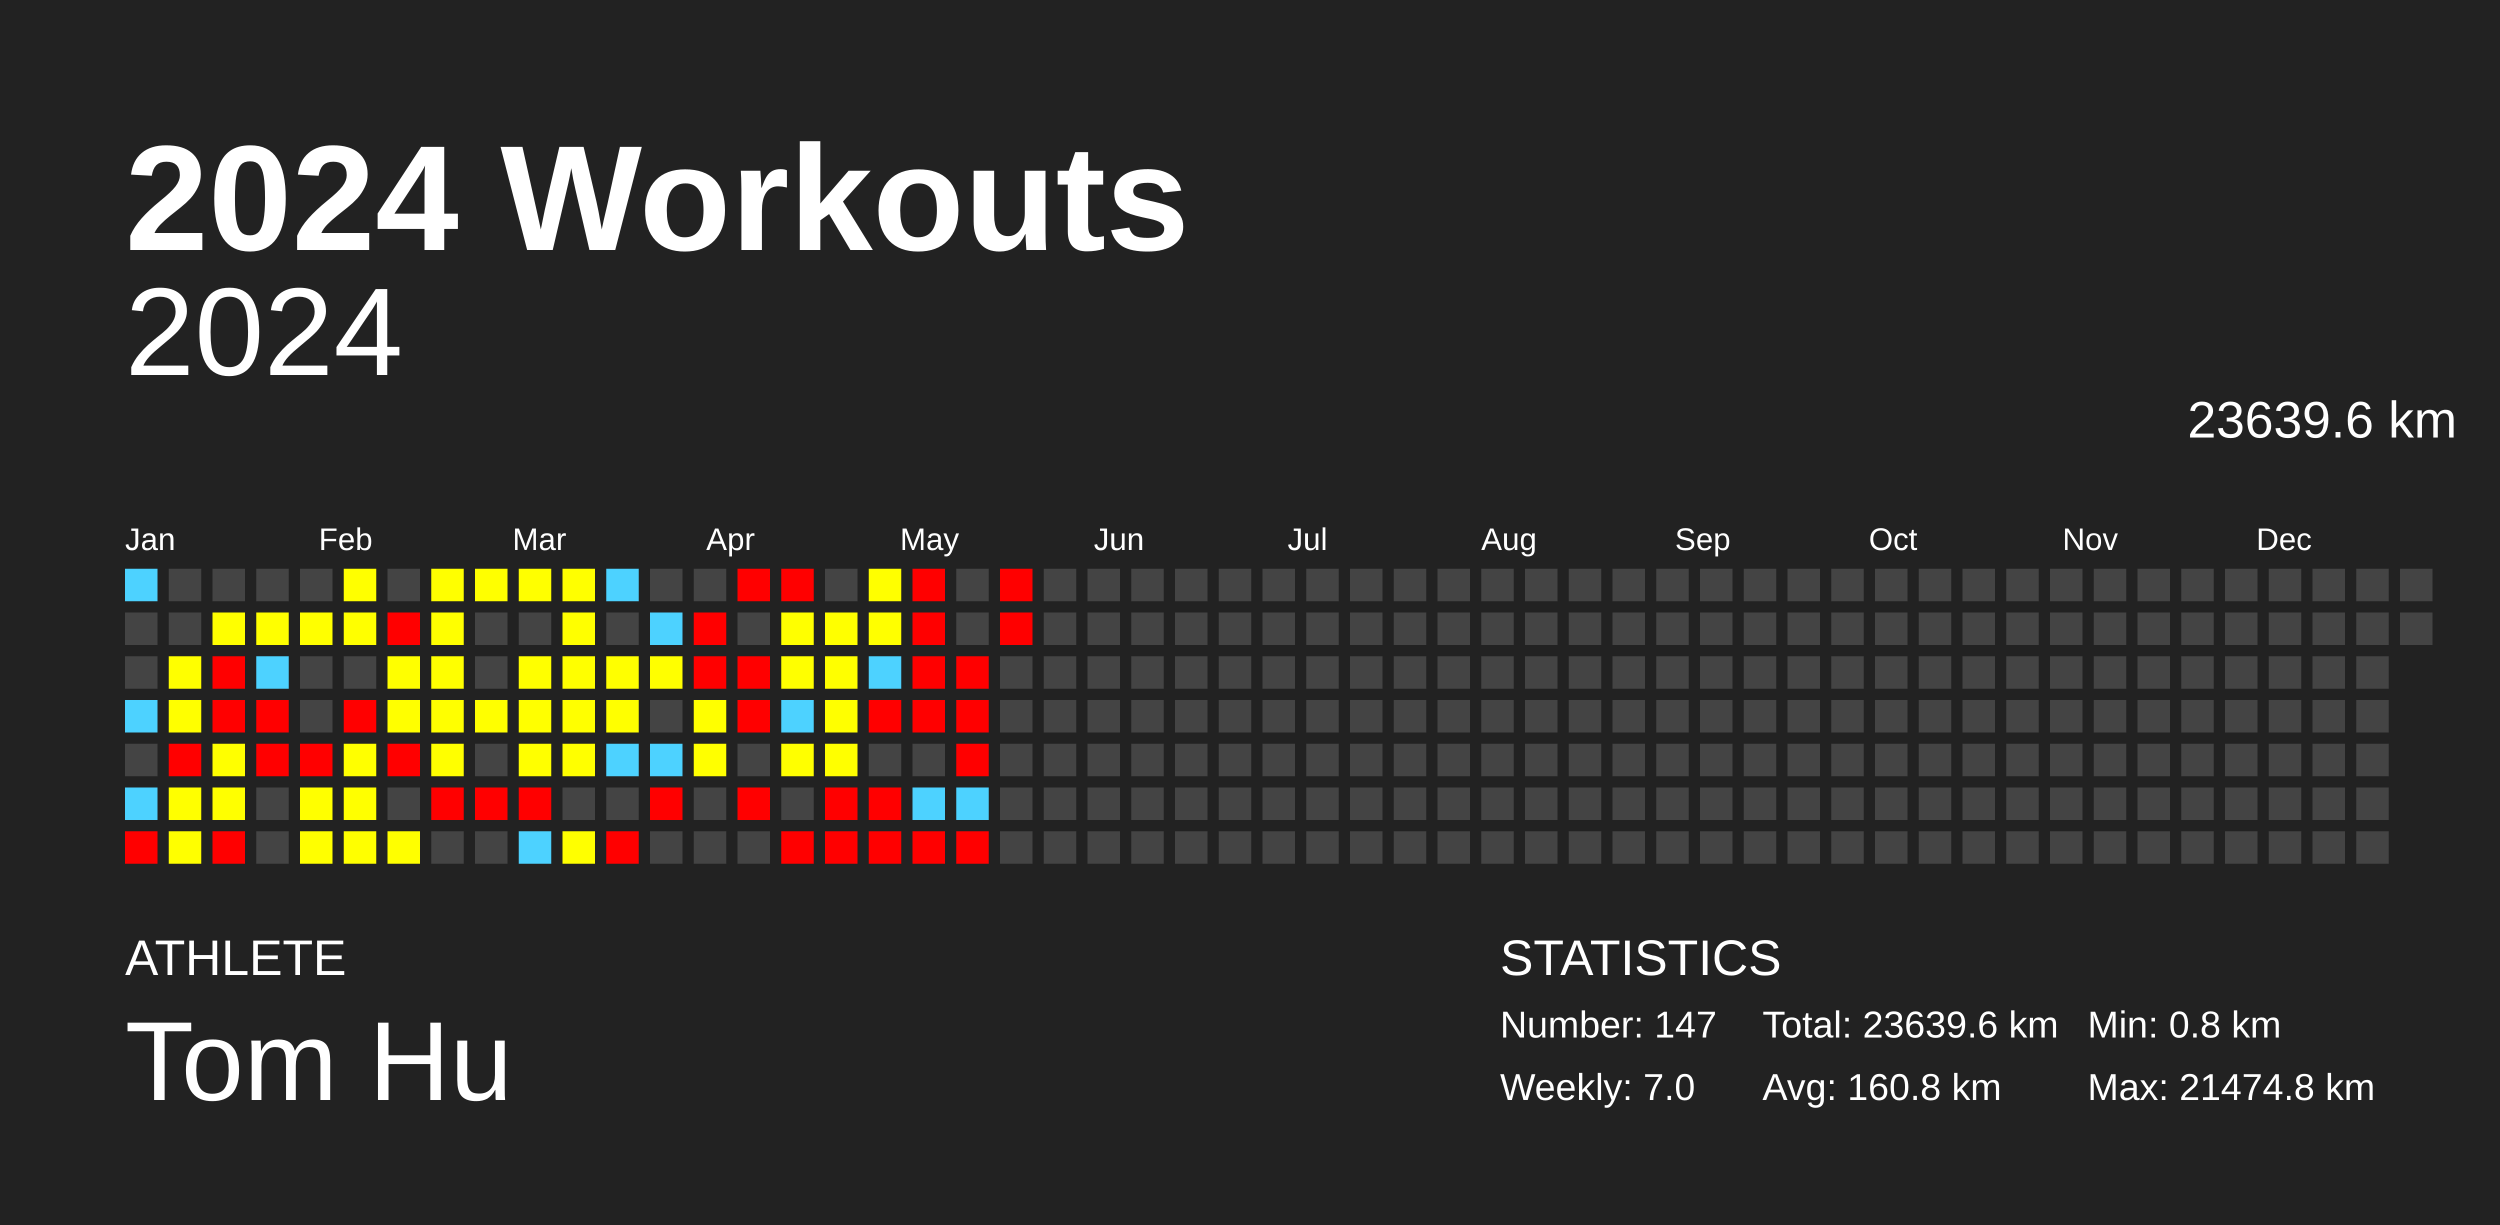
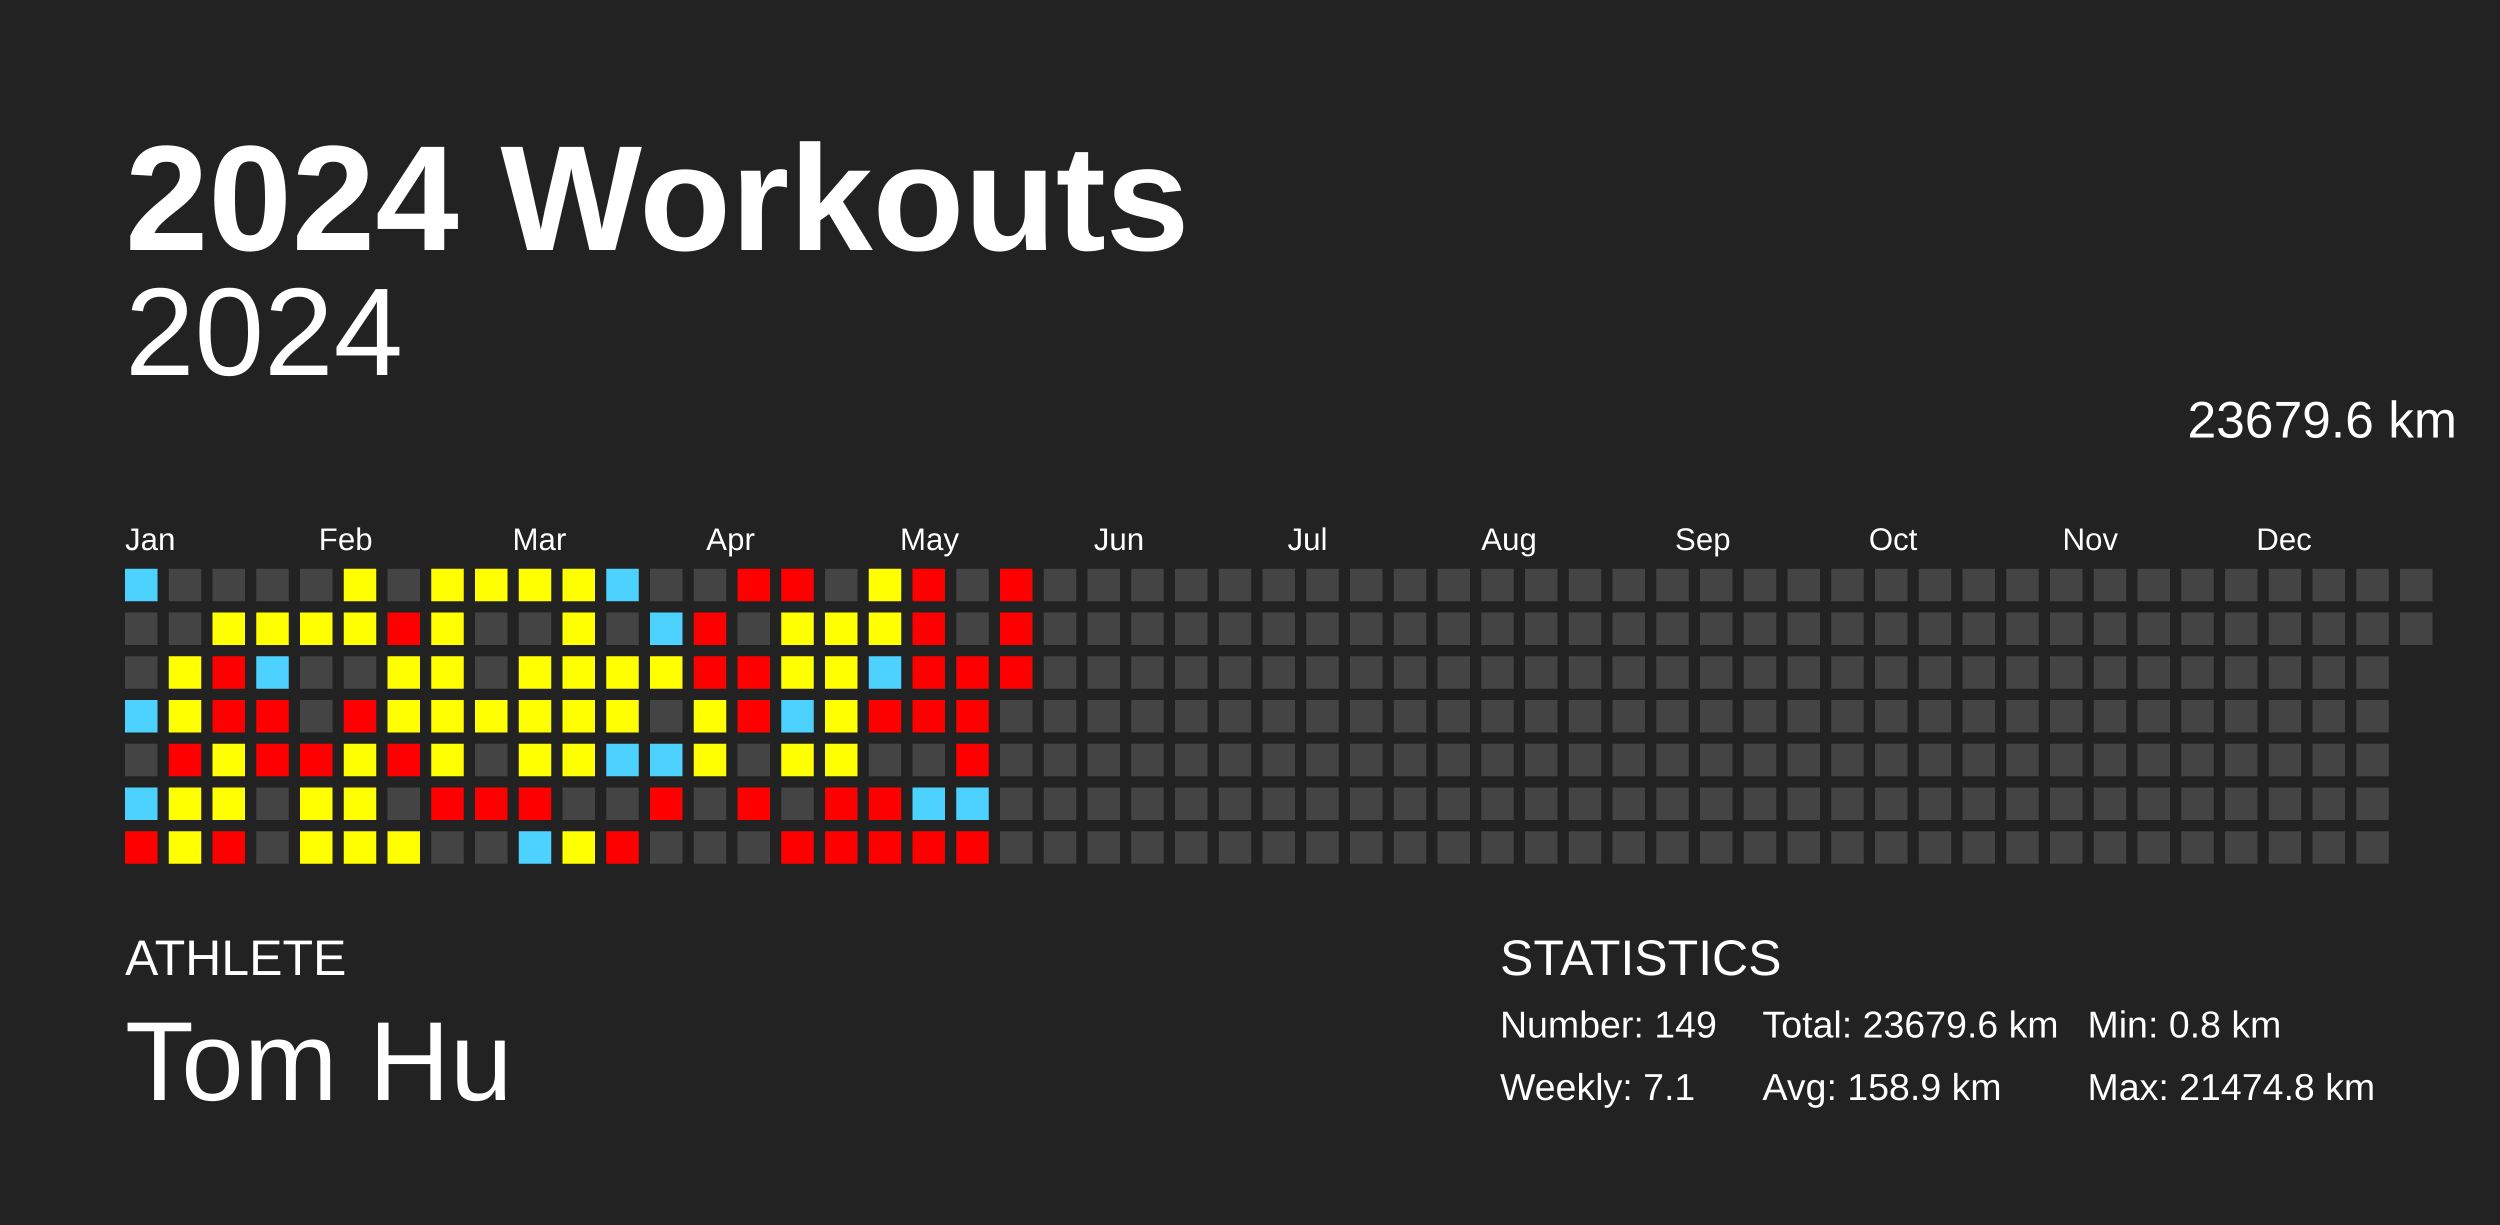
<svg xmlns="http://www.w3.org/2000/svg" baseProfile="full" height="98mm" version="1.1" viewBox="0,0,200,98" width="200mm">
  <defs />
  <rect fill="#222222" height="98" width="200" x="0" y="0" />
  <text fill="#FFFFFF" style="font-size:12px; font-family:Arial; font-weight:bold;" x="10" y="20">2024 Workouts</text>
  <text fill="#FFFFFF" style="font-size:4px; font-family:Arial" x="10" y="78">ATHLETE</text>
  <text fill="#FFFFFF" style="font-size:9px; font-family:Arial" x="10" y="88">Tom Hu</text>
  <text fill="#FFFFFF" style="font-size:4px; font-family:Arial" x="120" y="78">STATISTICS</text>
-   <text fill="#FFFFFF" style="font-size:3px; font-family:Arial" x="120" y="83">Number: 147</text>
-   <text fill="#FFFFFF" style="font-size:3px; font-family:Arial" x="120" y="88">Weekly: 7.0</text>
-   <text fill="#FFFFFF" style="font-size:3px; font-family:Arial" x="141" y="83">Total: 23639.6 km</text>
-   <text fill="#FFFFFF" style="font-size:3px; font-family:Arial" x="141" y="88">Avg: 160.8 km</text>
+   <text fill="#FFFFFF" style="font-size:3px; font-family:Arial" x="120" y="83">Number: 149</text>
+   <text fill="#FFFFFF" style="font-size:3px; font-family:Arial" x="120" y="88">Weekly: 7.1</text>
+   <text fill="#FFFFFF" style="font-size:3px; font-family:Arial" x="141" y="83">Total: 23679.6 km</text>
+   <text fill="#FFFFFF" style="font-size:3px; font-family:Arial" x="141" y="88">Avg: 158.9 km</text>
  <text fill="#FFFFFF" style="font-size:3px; font-family:Arial" x="167" y="83">Min: 0.8 km</text>
  <text fill="#FFFFFF" style="font-size:3px; font-family:Arial" x="167" y="88">Max: 21474.8 km</text>
  <text alignment-baseline="hanging" fill="#FFFFFF" style="font-size:10.0px; font-family:Arial;" x="10" y="30">2024</text>
-   <text alignment-baseline="hanging" fill="#FFFFFF" style="font-size:4.125px; font-family:Arial;" x="175" y="35">23639.6 km</text>
+   <text alignment-baseline="hanging" fill="#FFFFFF" style="font-size:4.125px; font-family:Arial;" x="175" y="35">23679.6 km</text>
  <text fill="#FFFFFF" style="font-size:2.5px; font-family:Arial" x="10.0" y="44">Jan</text>
  <text fill="#FFFFFF" style="font-size:2.5px; font-family:Arial" x="25.5" y="44">Feb</text>
  <text fill="#FFFFFF" style="font-size:2.5px; font-family:Arial" x="41.0" y="44">Mar</text>
  <text fill="#FFFFFF" style="font-size:2.5px; font-family:Arial" x="56.5" y="44">Apr</text>
  <text fill="#FFFFFF" style="font-size:2.5px; font-family:Arial" x="72.0" y="44">May</text>
  <text fill="#FFFFFF" style="font-size:2.5px; font-family:Arial" x="87.5" y="44">Jun</text>
  <text fill="#FFFFFF" style="font-size:2.5px; font-family:Arial" x="103.0" y="44">Jul</text>
  <text fill="#FFFFFF" style="font-size:2.5px; font-family:Arial" x="118.5" y="44">Aug</text>
  <text fill="#FFFFFF" style="font-size:2.5px; font-family:Arial" x="134.0" y="44">Sep</text>
  <text fill="#FFFFFF" style="font-size:2.5px; font-family:Arial" x="149.5" y="44">Oct</text>
  <text fill="#FFFFFF" style="font-size:2.5px; font-family:Arial" x="165.0" y="44">Nov</text>
  <text fill="#FFFFFF" style="font-size:2.5px; font-family:Arial" x="180.5" y="44">Dec</text>
  <rect fill="#4dd2ff" height="2.6" width="2.6" x="10.0" y="45.5" />
  <rect fill="#444444" height="2.6" width="2.6" x="10.0" y="49.0" />
  <rect fill="#444444" height="2.6" width="2.6" x="10.0" y="52.5" />
  <rect fill="#4dd2ff" height="2.6" width="2.6" x="10.0" y="56.0" />
  <rect fill="#444444" height="2.6" width="2.6" x="10.0" y="59.5" />
  <rect fill="#4dd2ff" height="2.6" width="2.6" x="10.0" y="63.0" />
  <rect fill="red" height="2.6" width="2.6" x="10.0" y="66.5" />
  <rect fill="#444444" height="2.6" width="2.6" x="13.5" y="45.5" />
  <rect fill="#444444" height="2.6" width="2.6" x="13.5" y="49.0" />
  <rect fill="#ffff00" height="2.6" width="2.6" x="13.5" y="52.5" />
  <rect fill="#ffff00" height="2.6" width="2.6" x="13.5" y="56.0" />
  <rect fill="red" height="2.6" width="2.6" x="13.5" y="59.5" />
  <rect fill="#ffff00" height="2.6" width="2.6" x="13.5" y="63.0" />
  <rect fill="#ffff00" height="2.6" width="2.6" x="13.5" y="66.5" />
  <rect fill="#444444" height="2.6" width="2.6" x="17.0" y="45.5" />
  <rect fill="#ffff00" height="2.6" width="2.6" x="17.0" y="49.0" />
  <rect fill="red" height="2.6" width="2.6" x="17.0" y="52.5" />
  <rect fill="red" height="2.6" width="2.6" x="17.0" y="56.0" />
  <rect fill="#ffff00" height="2.6" width="2.6" x="17.0" y="59.5" />
  <rect fill="#ffff00" height="2.6" width="2.6" x="17.0" y="63.0" />
  <rect fill="red" height="2.6" width="2.6" x="17.0" y="66.5" />
  <rect fill="#444444" height="2.6" width="2.6" x="20.5" y="45.5" />
  <rect fill="#ffff00" height="2.6" width="2.6" x="20.5" y="49.0" />
  <rect fill="#4dd2ff" height="2.6" width="2.6" x="20.5" y="52.5" />
  <rect fill="red" height="2.6" width="2.6" x="20.5" y="56.0" />
  <rect fill="red" height="2.6" width="2.6" x="20.5" y="59.5" />
  <rect fill="#444444" height="2.6" width="2.6" x="20.5" y="63.0" />
  <rect fill="#444444" height="2.6" width="2.6" x="20.5" y="66.5" />
  <rect fill="#444444" height="2.6" width="2.6" x="24.0" y="45.5" />
  <rect fill="#ffff00" height="2.6" width="2.6" x="24.0" y="49.0" />
  <rect fill="#444444" height="2.6" width="2.6" x="24.0" y="52.5" />
  <rect fill="#444444" height="2.6" width="2.6" x="24.0" y="56.0" />
  <rect fill="red" height="2.6" width="2.6" x="24.0" y="59.5" />
  <rect fill="#ffff00" height="2.6" width="2.6" x="24.0" y="63.0" />
  <rect fill="#ffff00" height="2.6" width="2.6" x="24.0" y="66.5" />
  <rect fill="#ffff00" height="2.6" width="2.6" x="27.5" y="45.5" />
  <rect fill="#ffff00" height="2.6" width="2.6" x="27.5" y="49.0" />
  <rect fill="#444444" height="2.6" width="2.6" x="27.5" y="52.5" />
  <rect fill="red" height="2.6" width="2.6" x="27.5" y="56.0" />
  <rect fill="#ffff00" height="2.6" width="2.6" x="27.5" y="59.5" />
  <rect fill="#ffff00" height="2.6" width="2.6" x="27.5" y="63.0" />
  <rect fill="#ffff00" height="2.6" width="2.6" x="27.5" y="66.5" />
  <rect fill="#444444" height="2.6" width="2.6" x="31.0" y="45.5" />
  <rect fill="red" height="2.6" width="2.6" x="31.0" y="49.0" />
  <rect fill="#ffff00" height="2.6" width="2.6" x="31.0" y="52.5" />
  <rect fill="#ffff00" height="2.6" width="2.6" x="31.0" y="56.0" />
  <rect fill="red" height="2.6" width="2.6" x="31.0" y="59.5" />
  <rect fill="#444444" height="2.6" width="2.6" x="31.0" y="63.0" />
  <rect fill="#ffff00" height="2.6" width="2.6" x="31.0" y="66.5" />
  <rect fill="#ffff00" height="2.6" width="2.6" x="34.5" y="45.5" />
  <rect fill="#ffff00" height="2.6" width="2.6" x="34.5" y="49.0" />
  <rect fill="#ffff00" height="2.6" width="2.6" x="34.5" y="52.5" />
  <rect fill="#ffff00" height="2.6" width="2.6" x="34.5" y="56.0" />
  <rect fill="#ffff00" height="2.6" width="2.6" x="34.5" y="59.5" />
  <rect fill="red" height="2.6" width="2.6" x="34.5" y="63.0" />
  <rect fill="#444444" height="2.6" width="2.6" x="34.5" y="66.5" />
  <rect fill="#ffff00" height="2.6" width="2.6" x="38.0" y="45.5" />
  <rect fill="#444444" height="2.6" width="2.6" x="38.0" y="49.0" />
  <rect fill="#444444" height="2.6" width="2.6" x="38.0" y="52.5" />
  <rect fill="#ffff00" height="2.6" width="2.6" x="38.0" y="56.0" />
  <rect fill="#444444" height="2.6" width="2.6" x="38.0" y="59.5" />
  <rect fill="red" height="2.6" width="2.6" x="38.0" y="63.0" />
  <rect fill="#444444" height="2.6" width="2.6" x="38.0" y="66.5" />
  <rect fill="#ffff00" height="2.6" width="2.6" x="41.5" y="45.5" />
  <rect fill="#444444" height="2.6" width="2.6" x="41.5" y="49.0" />
  <rect fill="#ffff00" height="2.6" width="2.6" x="41.5" y="52.5" />
  <rect fill="#ffff00" height="2.6" width="2.6" x="41.5" y="56.0" />
  <rect fill="#ffff00" height="2.6" width="2.6" x="41.5" y="59.5" />
  <rect fill="red" height="2.6" width="2.6" x="41.5" y="63.0" />
  <rect fill="#4dd2ff" height="2.6" width="2.6" x="41.5" y="66.5" />
  <rect fill="#ffff00" height="2.6" width="2.6" x="45.0" y="45.5" />
  <rect fill="#ffff00" height="2.6" width="2.6" x="45.0" y="49.0" />
  <rect fill="#ffff00" height="2.6" width="2.6" x="45.0" y="52.5" />
  <rect fill="#ffff00" height="2.6" width="2.6" x="45.0" y="56.0" />
  <rect fill="#ffff00" height="2.6" width="2.6" x="45.0" y="59.5" />
  <rect fill="#444444" height="2.6" width="2.6" x="45.0" y="63.0" />
  <rect fill="#ffff00" height="2.6" width="2.6" x="45.0" y="66.5" />
  <rect fill="#4dd2ff" height="2.6" width="2.6" x="48.5" y="45.5" />
  <rect fill="#444444" height="2.6" width="2.6" x="48.5" y="49.0" />
  <rect fill="#ffff00" height="2.6" width="2.6" x="48.5" y="52.5" />
  <rect fill="#ffff00" height="2.6" width="2.6" x="48.5" y="56.0" />
  <rect fill="#4dd2ff" height="2.6" width="2.6" x="48.5" y="59.5" />
  <rect fill="#444444" height="2.6" width="2.6" x="48.5" y="63.0" />
  <rect fill="red" height="2.6" width="2.6" x="48.5" y="66.5" />
  <rect fill="#444444" height="2.6" width="2.6" x="52.0" y="45.5" />
  <rect fill="#4dd2ff" height="2.6" width="2.6" x="52.0" y="49.0" />
  <rect fill="#ffff00" height="2.6" width="2.6" x="52.0" y="52.5" />
  <rect fill="#444444" height="2.6" width="2.6" x="52.0" y="56.0" />
  <rect fill="#4dd2ff" height="2.6" width="2.6" x="52.0" y="59.5" />
  <rect fill="red" height="2.6" width="2.6" x="52.0" y="63.0" />
  <rect fill="#444444" height="2.6" width="2.6" x="52.0" y="66.5" />
  <rect fill="#444444" height="2.6" width="2.6" x="55.5" y="45.5" />
  <rect fill="red" height="2.6" width="2.6" x="55.5" y="49.0" />
  <rect fill="red" height="2.6" width="2.6" x="55.5" y="52.5" />
  <rect fill="#ffff00" height="2.6" width="2.6" x="55.5" y="56.0" />
  <rect fill="#ffff00" height="2.6" width="2.6" x="55.5" y="59.5" />
  <rect fill="#444444" height="2.6" width="2.6" x="55.5" y="63.0" />
  <rect fill="#444444" height="2.6" width="2.6" x="55.5" y="66.5" />
  <rect fill="red" height="2.6" width="2.6" x="59.0" y="45.5" />
  <rect fill="#444444" height="2.6" width="2.6" x="59.0" y="49.0" />
  <rect fill="red" height="2.6" width="2.6" x="59.0" y="52.5" />
  <rect fill="red" height="2.6" width="2.6" x="59.0" y="56.0" />
  <rect fill="#444444" height="2.6" width="2.6" x="59.0" y="59.5" />
  <rect fill="red" height="2.6" width="2.6" x="59.0" y="63.0" />
  <rect fill="#444444" height="2.6" width="2.6" x="59.0" y="66.5" />
  <rect fill="red" height="2.6" width="2.6" x="62.5" y="45.5" />
  <rect fill="#ffff00" height="2.6" width="2.6" x="62.5" y="49.0" />
  <rect fill="#ffff00" height="2.6" width="2.6" x="62.5" y="52.5" />
  <rect fill="#4dd2ff" height="2.6" width="2.6" x="62.5" y="56.0" />
  <rect fill="#ffff00" height="2.6" width="2.6" x="62.5" y="59.5" />
  <rect fill="#444444" height="2.6" width="2.6" x="62.5" y="63.0" />
  <rect fill="red" height="2.6" width="2.6" x="62.5" y="66.5" />
  <rect fill="#444444" height="2.6" width="2.6" x="66.0" y="45.5" />
  <rect fill="#ffff00" height="2.6" width="2.6" x="66.0" y="49.0" />
  <rect fill="#ffff00" height="2.6" width="2.6" x="66.0" y="52.5" />
  <rect fill="#ffff00" height="2.6" width="2.6" x="66.0" y="56.0" />
  <rect fill="#ffff00" height="2.6" width="2.6" x="66.0" y="59.5" />
  <rect fill="red" height="2.6" width="2.6" x="66.0" y="63.0" />
  <rect fill="red" height="2.6" width="2.6" x="66.0" y="66.5" />
  <rect fill="#ffff00" height="2.6" width="2.6" x="69.5" y="45.5" />
  <rect fill="#ffff00" height="2.6" width="2.6" x="69.5" y="49.0" />
  <rect fill="#4dd2ff" height="2.6" width="2.6" x="69.5" y="52.5" />
  <rect fill="red" height="2.6" width="2.6" x="69.5" y="56.0" />
  <rect fill="#444444" height="2.6" width="2.6" x="69.5" y="59.5" />
  <rect fill="red" height="2.6" width="2.6" x="69.5" y="63.0" />
  <rect fill="red" height="2.6" width="2.6" x="69.5" y="66.5" />
  <rect fill="red" height="2.6" width="2.6" x="73.0" y="45.5" />
  <rect fill="red" height="2.6" width="2.6" x="73.0" y="49.0" />
  <rect fill="red" height="2.6" width="2.6" x="73.0" y="52.5" />
  <rect fill="red" height="2.6" width="2.6" x="73.0" y="56.0" />
  <rect fill="#444444" height="2.6" width="2.6" x="73.0" y="59.5" />
  <rect fill="#4dd2ff" height="2.6" width="2.6" x="73.0" y="63.0" />
  <rect fill="red" height="2.6" width="2.6" x="73.0" y="66.5" />
  <rect fill="#444444" height="2.6" width="2.6" x="76.5" y="45.5" />
  <rect fill="#444444" height="2.6" width="2.6" x="76.5" y="49.0" />
  <rect fill="red" height="2.6" width="2.6" x="76.5" y="52.5" />
  <rect fill="red" height="2.6" width="2.6" x="76.5" y="56.0" />
  <rect fill="red" height="2.6" width="2.6" x="76.5" y="59.5" />
  <rect fill="#4dd2ff" height="2.6" width="2.6" x="76.5" y="63.0" />
  <rect fill="red" height="2.6" width="2.6" x="76.5" y="66.5" />
  <rect fill="red" height="2.6" width="2.6" x="80.0" y="45.5" />
  <rect fill="red" height="2.6" width="2.6" x="80.0" y="49.0" />
-   <rect fill="#444444" height="2.6" width="2.6" x="80.0" y="52.5" />
+   <rect fill="red" height="2.6" width="2.6" x="80.0" y="52.5" />
  <rect fill="#444444" height="2.6" width="2.6" x="80.0" y="56.0" />
  <rect fill="#444444" height="2.6" width="2.6" x="80.0" y="59.5" />
  <rect fill="#444444" height="2.6" width="2.6" x="80.0" y="63.0" />
  <rect fill="#444444" height="2.6" width="2.6" x="80.0" y="66.5" />
  <rect fill="#444444" height="2.6" width="2.6" x="83.5" y="45.5" />
  <rect fill="#444444" height="2.6" width="2.6" x="83.5" y="49.0" />
  <rect fill="#444444" height="2.6" width="2.6" x="83.5" y="52.5" />
  <rect fill="#444444" height="2.6" width="2.6" x="83.5" y="56.0" />
  <rect fill="#444444" height="2.6" width="2.6" x="83.5" y="59.5" />
  <rect fill="#444444" height="2.6" width="2.6" x="83.5" y="63.0" />
  <rect fill="#444444" height="2.6" width="2.6" x="83.5" y="66.5" />
  <rect fill="#444444" height="2.6" width="2.6" x="87.0" y="45.5" />
  <rect fill="#444444" height="2.6" width="2.6" x="87.0" y="49.0" />
  <rect fill="#444444" height="2.6" width="2.6" x="87.0" y="52.5" />
  <rect fill="#444444" height="2.6" width="2.6" x="87.0" y="56.0" />
  <rect fill="#444444" height="2.6" width="2.6" x="87.0" y="59.5" />
  <rect fill="#444444" height="2.6" width="2.6" x="87.0" y="63.0" />
  <rect fill="#444444" height="2.6" width="2.6" x="87.0" y="66.5" />
  <rect fill="#444444" height="2.6" width="2.6" x="90.5" y="45.5" />
  <rect fill="#444444" height="2.6" width="2.6" x="90.5" y="49.0" />
  <rect fill="#444444" height="2.6" width="2.6" x="90.5" y="52.5" />
  <rect fill="#444444" height="2.6" width="2.6" x="90.5" y="56.0" />
  <rect fill="#444444" height="2.6" width="2.6" x="90.5" y="59.5" />
  <rect fill="#444444" height="2.6" width="2.6" x="90.5" y="63.0" />
  <rect fill="#444444" height="2.6" width="2.6" x="90.5" y="66.5" />
  <rect fill="#444444" height="2.6" width="2.6" x="94.0" y="45.5" />
  <rect fill="#444444" height="2.6" width="2.6" x="94.0" y="49.0" />
  <rect fill="#444444" height="2.6" width="2.6" x="94.0" y="52.5" />
  <rect fill="#444444" height="2.6" width="2.6" x="94.0" y="56.0" />
  <rect fill="#444444" height="2.6" width="2.6" x="94.0" y="59.5" />
  <rect fill="#444444" height="2.6" width="2.6" x="94.0" y="63.0" />
  <rect fill="#444444" height="2.6" width="2.6" x="94.0" y="66.5" />
  <rect fill="#444444" height="2.6" width="2.6" x="97.5" y="45.5" />
  <rect fill="#444444" height="2.6" width="2.6" x="97.5" y="49.0" />
  <rect fill="#444444" height="2.6" width="2.6" x="97.5" y="52.5" />
  <rect fill="#444444" height="2.6" width="2.6" x="97.5" y="56.0" />
  <rect fill="#444444" height="2.6" width="2.6" x="97.5" y="59.5" />
  <rect fill="#444444" height="2.6" width="2.6" x="97.5" y="63.0" />
  <rect fill="#444444" height="2.6" width="2.6" x="97.5" y="66.5" />
  <rect fill="#444444" height="2.6" width="2.6" x="101.0" y="45.5" />
  <rect fill="#444444" height="2.6" width="2.6" x="101.0" y="49.0" />
  <rect fill="#444444" height="2.6" width="2.6" x="101.0" y="52.5" />
  <rect fill="#444444" height="2.6" width="2.6" x="101.0" y="56.0" />
  <rect fill="#444444" height="2.6" width="2.6" x="101.0" y="59.5" />
  <rect fill="#444444" height="2.6" width="2.6" x="101.0" y="63.0" />
  <rect fill="#444444" height="2.6" width="2.6" x="101.0" y="66.5" />
  <rect fill="#444444" height="2.6" width="2.6" x="104.5" y="45.5" />
  <rect fill="#444444" height="2.6" width="2.6" x="104.5" y="49.0" />
  <rect fill="#444444" height="2.6" width="2.6" x="104.5" y="52.5" />
  <rect fill="#444444" height="2.6" width="2.6" x="104.5" y="56.0" />
  <rect fill="#444444" height="2.6" width="2.6" x="104.5" y="59.5" />
  <rect fill="#444444" height="2.6" width="2.6" x="104.5" y="63.0" />
  <rect fill="#444444" height="2.6" width="2.6" x="104.5" y="66.5" />
  <rect fill="#444444" height="2.6" width="2.6" x="108.0" y="45.5" />
  <rect fill="#444444" height="2.6" width="2.6" x="108.0" y="49.0" />
  <rect fill="#444444" height="2.6" width="2.6" x="108.0" y="52.5" />
  <rect fill="#444444" height="2.6" width="2.6" x="108.0" y="56.0" />
  <rect fill="#444444" height="2.6" width="2.6" x="108.0" y="59.5" />
  <rect fill="#444444" height="2.6" width="2.6" x="108.0" y="63.0" />
  <rect fill="#444444" height="2.6" width="2.6" x="108.0" y="66.5" />
  <rect fill="#444444" height="2.6" width="2.6" x="111.5" y="45.5" />
  <rect fill="#444444" height="2.6" width="2.6" x="111.5" y="49.0" />
  <rect fill="#444444" height="2.6" width="2.6" x="111.5" y="52.5" />
  <rect fill="#444444" height="2.6" width="2.6" x="111.5" y="56.0" />
  <rect fill="#444444" height="2.6" width="2.6" x="111.5" y="59.5" />
  <rect fill="#444444" height="2.6" width="2.6" x="111.5" y="63.0" />
  <rect fill="#444444" height="2.6" width="2.6" x="111.5" y="66.5" />
  <rect fill="#444444" height="2.6" width="2.6" x="115.0" y="45.5" />
  <rect fill="#444444" height="2.6" width="2.6" x="115.0" y="49.0" />
  <rect fill="#444444" height="2.6" width="2.6" x="115.0" y="52.5" />
  <rect fill="#444444" height="2.6" width="2.6" x="115.0" y="56.0" />
  <rect fill="#444444" height="2.6" width="2.6" x="115.0" y="59.5" />
  <rect fill="#444444" height="2.6" width="2.6" x="115.0" y="63.0" />
  <rect fill="#444444" height="2.6" width="2.6" x="115.0" y="66.5" />
  <rect fill="#444444" height="2.6" width="2.6" x="118.5" y="45.5" />
  <rect fill="#444444" height="2.6" width="2.6" x="118.5" y="49.0" />
  <rect fill="#444444" height="2.6" width="2.6" x="118.5" y="52.5" />
  <rect fill="#444444" height="2.6" width="2.6" x="118.5" y="56.0" />
  <rect fill="#444444" height="2.6" width="2.6" x="118.5" y="59.5" />
  <rect fill="#444444" height="2.6" width="2.6" x="118.5" y="63.0" />
  <rect fill="#444444" height="2.6" width="2.6" x="118.5" y="66.5" />
  <rect fill="#444444" height="2.6" width="2.6" x="122.0" y="45.5" />
  <rect fill="#444444" height="2.6" width="2.6" x="122.0" y="49.0" />
  <rect fill="#444444" height="2.6" width="2.6" x="122.0" y="52.5" />
  <rect fill="#444444" height="2.6" width="2.6" x="122.0" y="56.0" />
  <rect fill="#444444" height="2.6" width="2.6" x="122.0" y="59.5" />
  <rect fill="#444444" height="2.6" width="2.6" x="122.0" y="63.0" />
  <rect fill="#444444" height="2.6" width="2.6" x="122.0" y="66.5" />
  <rect fill="#444444" height="2.6" width="2.6" x="125.5" y="45.5" />
  <rect fill="#444444" height="2.6" width="2.6" x="125.5" y="49.0" />
  <rect fill="#444444" height="2.6" width="2.6" x="125.5" y="52.5" />
  <rect fill="#444444" height="2.6" width="2.6" x="125.5" y="56.0" />
  <rect fill="#444444" height="2.6" width="2.6" x="125.5" y="59.5" />
  <rect fill="#444444" height="2.6" width="2.6" x="125.5" y="63.0" />
  <rect fill="#444444" height="2.6" width="2.6" x="125.5" y="66.5" />
  <rect fill="#444444" height="2.6" width="2.6" x="129.0" y="45.5" />
  <rect fill="#444444" height="2.6" width="2.6" x="129.0" y="49.0" />
  <rect fill="#444444" height="2.6" width="2.6" x="129.0" y="52.5" />
  <rect fill="#444444" height="2.6" width="2.6" x="129.0" y="56.0" />
  <rect fill="#444444" height="2.6" width="2.6" x="129.0" y="59.5" />
  <rect fill="#444444" height="2.6" width="2.6" x="129.0" y="63.0" />
  <rect fill="#444444" height="2.6" width="2.6" x="129.0" y="66.5" />
  <rect fill="#444444" height="2.6" width="2.6" x="132.5" y="45.5" />
  <rect fill="#444444" height="2.6" width="2.6" x="132.5" y="49.0" />
  <rect fill="#444444" height="2.6" width="2.6" x="132.5" y="52.5" />
  <rect fill="#444444" height="2.6" width="2.6" x="132.5" y="56.0" />
  <rect fill="#444444" height="2.6" width="2.6" x="132.5" y="59.5" />
  <rect fill="#444444" height="2.6" width="2.6" x="132.5" y="63.0" />
  <rect fill="#444444" height="2.6" width="2.6" x="132.5" y="66.5" />
  <rect fill="#444444" height="2.6" width="2.6" x="136.0" y="45.5" />
  <rect fill="#444444" height="2.6" width="2.6" x="136.0" y="49.0" />
  <rect fill="#444444" height="2.6" width="2.6" x="136.0" y="52.5" />
  <rect fill="#444444" height="2.6" width="2.6" x="136.0" y="56.0" />
  <rect fill="#444444" height="2.6" width="2.6" x="136.0" y="59.5" />
  <rect fill="#444444" height="2.6" width="2.6" x="136.0" y="63.0" />
  <rect fill="#444444" height="2.6" width="2.6" x="136.0" y="66.5" />
  <rect fill="#444444" height="2.6" width="2.6" x="139.5" y="45.5" />
  <rect fill="#444444" height="2.6" width="2.6" x="139.5" y="49.0" />
  <rect fill="#444444" height="2.6" width="2.6" x="139.5" y="52.5" />
  <rect fill="#444444" height="2.6" width="2.6" x="139.5" y="56.0" />
  <rect fill="#444444" height="2.6" width="2.6" x="139.5" y="59.5" />
  <rect fill="#444444" height="2.6" width="2.6" x="139.5" y="63.0" />
  <rect fill="#444444" height="2.6" width="2.6" x="139.5" y="66.5" />
  <rect fill="#444444" height="2.6" width="2.6" x="143.0" y="45.5" />
  <rect fill="#444444" height="2.6" width="2.6" x="143.0" y="49.0" />
  <rect fill="#444444" height="2.6" width="2.6" x="143.0" y="52.5" />
  <rect fill="#444444" height="2.6" width="2.6" x="143.0" y="56.0" />
  <rect fill="#444444" height="2.6" width="2.6" x="143.0" y="59.5" />
  <rect fill="#444444" height="2.6" width="2.6" x="143.0" y="63.0" />
  <rect fill="#444444" height="2.6" width="2.6" x="143.0" y="66.5" />
  <rect fill="#444444" height="2.6" width="2.6" x="146.5" y="45.5" />
  <rect fill="#444444" height="2.6" width="2.6" x="146.5" y="49.0" />
  <rect fill="#444444" height="2.6" width="2.6" x="146.5" y="52.5" />
  <rect fill="#444444" height="2.6" width="2.6" x="146.5" y="56.0" />
  <rect fill="#444444" height="2.6" width="2.6" x="146.5" y="59.5" />
  <rect fill="#444444" height="2.6" width="2.6" x="146.5" y="63.0" />
  <rect fill="#444444" height="2.6" width="2.6" x="146.5" y="66.5" />
  <rect fill="#444444" height="2.6" width="2.6" x="150.0" y="45.5" />
  <rect fill="#444444" height="2.6" width="2.6" x="150.0" y="49.0" />
  <rect fill="#444444" height="2.6" width="2.6" x="150.0" y="52.5" />
  <rect fill="#444444" height="2.6" width="2.6" x="150.0" y="56.0" />
  <rect fill="#444444" height="2.6" width="2.6" x="150.0" y="59.5" />
  <rect fill="#444444" height="2.6" width="2.6" x="150.0" y="63.0" />
  <rect fill="#444444" height="2.6" width="2.6" x="150.0" y="66.5" />
  <rect fill="#444444" height="2.6" width="2.6" x="153.5" y="45.5" />
  <rect fill="#444444" height="2.6" width="2.6" x="153.5" y="49.0" />
  <rect fill="#444444" height="2.6" width="2.6" x="153.5" y="52.5" />
  <rect fill="#444444" height="2.6" width="2.6" x="153.5" y="56.0" />
  <rect fill="#444444" height="2.6" width="2.6" x="153.5" y="59.5" />
  <rect fill="#444444" height="2.6" width="2.6" x="153.5" y="63.0" />
  <rect fill="#444444" height="2.6" width="2.6" x="153.5" y="66.5" />
  <rect fill="#444444" height="2.6" width="2.6" x="157.0" y="45.5" />
  <rect fill="#444444" height="2.6" width="2.6" x="157.0" y="49.0" />
  <rect fill="#444444" height="2.6" width="2.6" x="157.0" y="52.5" />
  <rect fill="#444444" height="2.6" width="2.6" x="157.0" y="56.0" />
  <rect fill="#444444" height="2.6" width="2.6" x="157.0" y="59.5" />
  <rect fill="#444444" height="2.6" width="2.6" x="157.0" y="63.0" />
  <rect fill="#444444" height="2.6" width="2.6" x="157.0" y="66.5" />
  <rect fill="#444444" height="2.6" width="2.6" x="160.5" y="45.5" />
  <rect fill="#444444" height="2.6" width="2.6" x="160.5" y="49.0" />
  <rect fill="#444444" height="2.6" width="2.6" x="160.5" y="52.5" />
  <rect fill="#444444" height="2.6" width="2.6" x="160.5" y="56.0" />
  <rect fill="#444444" height="2.6" width="2.6" x="160.5" y="59.5" />
  <rect fill="#444444" height="2.6" width="2.6" x="160.5" y="63.0" />
  <rect fill="#444444" height="2.6" width="2.6" x="160.5" y="66.5" />
  <rect fill="#444444" height="2.6" width="2.6" x="164.0" y="45.5" />
  <rect fill="#444444" height="2.6" width="2.6" x="164.0" y="49.0" />
  <rect fill="#444444" height="2.6" width="2.6" x="164.0" y="52.5" />
  <rect fill="#444444" height="2.6" width="2.6" x="164.0" y="56.0" />
  <rect fill="#444444" height="2.6" width="2.6" x="164.0" y="59.5" />
  <rect fill="#444444" height="2.6" width="2.6" x="164.0" y="63.0" />
  <rect fill="#444444" height="2.6" width="2.6" x="164.0" y="66.5" />
  <rect fill="#444444" height="2.6" width="2.6" x="167.5" y="45.5" />
  <rect fill="#444444" height="2.6" width="2.6" x="167.5" y="49.0" />
  <rect fill="#444444" height="2.6" width="2.6" x="167.5" y="52.5" />
  <rect fill="#444444" height="2.6" width="2.6" x="167.5" y="56.0" />
  <rect fill="#444444" height="2.6" width="2.6" x="167.5" y="59.5" />
  <rect fill="#444444" height="2.6" width="2.6" x="167.5" y="63.0" />
  <rect fill="#444444" height="2.6" width="2.6" x="167.5" y="66.5" />
  <rect fill="#444444" height="2.6" width="2.6" x="171.0" y="45.5" />
  <rect fill="#444444" height="2.6" width="2.6" x="171.0" y="49.0" />
  <rect fill="#444444" height="2.6" width="2.6" x="171.0" y="52.5" />
  <rect fill="#444444" height="2.6" width="2.6" x="171.0" y="56.0" />
  <rect fill="#444444" height="2.6" width="2.6" x="171.0" y="59.5" />
  <rect fill="#444444" height="2.6" width="2.6" x="171.0" y="63.0" />
  <rect fill="#444444" height="2.6" width="2.6" x="171.0" y="66.5" />
  <rect fill="#444444" height="2.6" width="2.6" x="174.5" y="45.5" />
  <rect fill="#444444" height="2.6" width="2.6" x="174.5" y="49.0" />
  <rect fill="#444444" height="2.6" width="2.6" x="174.5" y="52.5" />
  <rect fill="#444444" height="2.6" width="2.6" x="174.5" y="56.0" />
  <rect fill="#444444" height="2.6" width="2.6" x="174.5" y="59.5" />
  <rect fill="#444444" height="2.6" width="2.6" x="174.5" y="63.0" />
  <rect fill="#444444" height="2.6" width="2.6" x="174.5" y="66.5" />
  <rect fill="#444444" height="2.6" width="2.6" x="178.0" y="45.5" />
  <rect fill="#444444" height="2.6" width="2.6" x="178.0" y="49.0" />
  <rect fill="#444444" height="2.6" width="2.6" x="178.0" y="52.5" />
  <rect fill="#444444" height="2.6" width="2.6" x="178.0" y="56.0" />
  <rect fill="#444444" height="2.6" width="2.6" x="178.0" y="59.5" />
  <rect fill="#444444" height="2.6" width="2.6" x="178.0" y="63.0" />
  <rect fill="#444444" height="2.6" width="2.6" x="178.0" y="66.5" />
  <rect fill="#444444" height="2.6" width="2.6" x="181.5" y="45.5" />
  <rect fill="#444444" height="2.6" width="2.6" x="181.5" y="49.0" />
  <rect fill="#444444" height="2.6" width="2.6" x="181.5" y="52.5" />
  <rect fill="#444444" height="2.6" width="2.6" x="181.5" y="56.0" />
  <rect fill="#444444" height="2.6" width="2.6" x="181.5" y="59.5" />
  <rect fill="#444444" height="2.6" width="2.6" x="181.5" y="63.0" />
  <rect fill="#444444" height="2.6" width="2.6" x="181.5" y="66.5" />
  <rect fill="#444444" height="2.6" width="2.6" x="185.0" y="45.5" />
  <rect fill="#444444" height="2.6" width="2.6" x="185.0" y="49.0" />
  <rect fill="#444444" height="2.6" width="2.6" x="185.0" y="52.5" />
  <rect fill="#444444" height="2.6" width="2.6" x="185.0" y="56.0" />
  <rect fill="#444444" height="2.6" width="2.6" x="185.0" y="59.5" />
  <rect fill="#444444" height="2.6" width="2.6" x="185.0" y="63.0" />
  <rect fill="#444444" height="2.6" width="2.6" x="185.0" y="66.5" />
  <rect fill="#444444" height="2.6" width="2.6" x="188.5" y="45.5" />
  <rect fill="#444444" height="2.6" width="2.6" x="188.5" y="49.0" />
  <rect fill="#444444" height="2.6" width="2.6" x="188.5" y="52.5" />
  <rect fill="#444444" height="2.6" width="2.6" x="188.5" y="56.0" />
  <rect fill="#444444" height="2.6" width="2.6" x="188.5" y="59.5" />
  <rect fill="#444444" height="2.6" width="2.6" x="188.5" y="63.0" />
  <rect fill="#444444" height="2.6" width="2.6" x="188.5" y="66.5" />
  <rect fill="#444444" height="2.6" width="2.6" x="192.0" y="45.5" />
  <rect fill="#444444" height="2.6" width="2.6" x="192.0" y="49.0" />
</svg>
